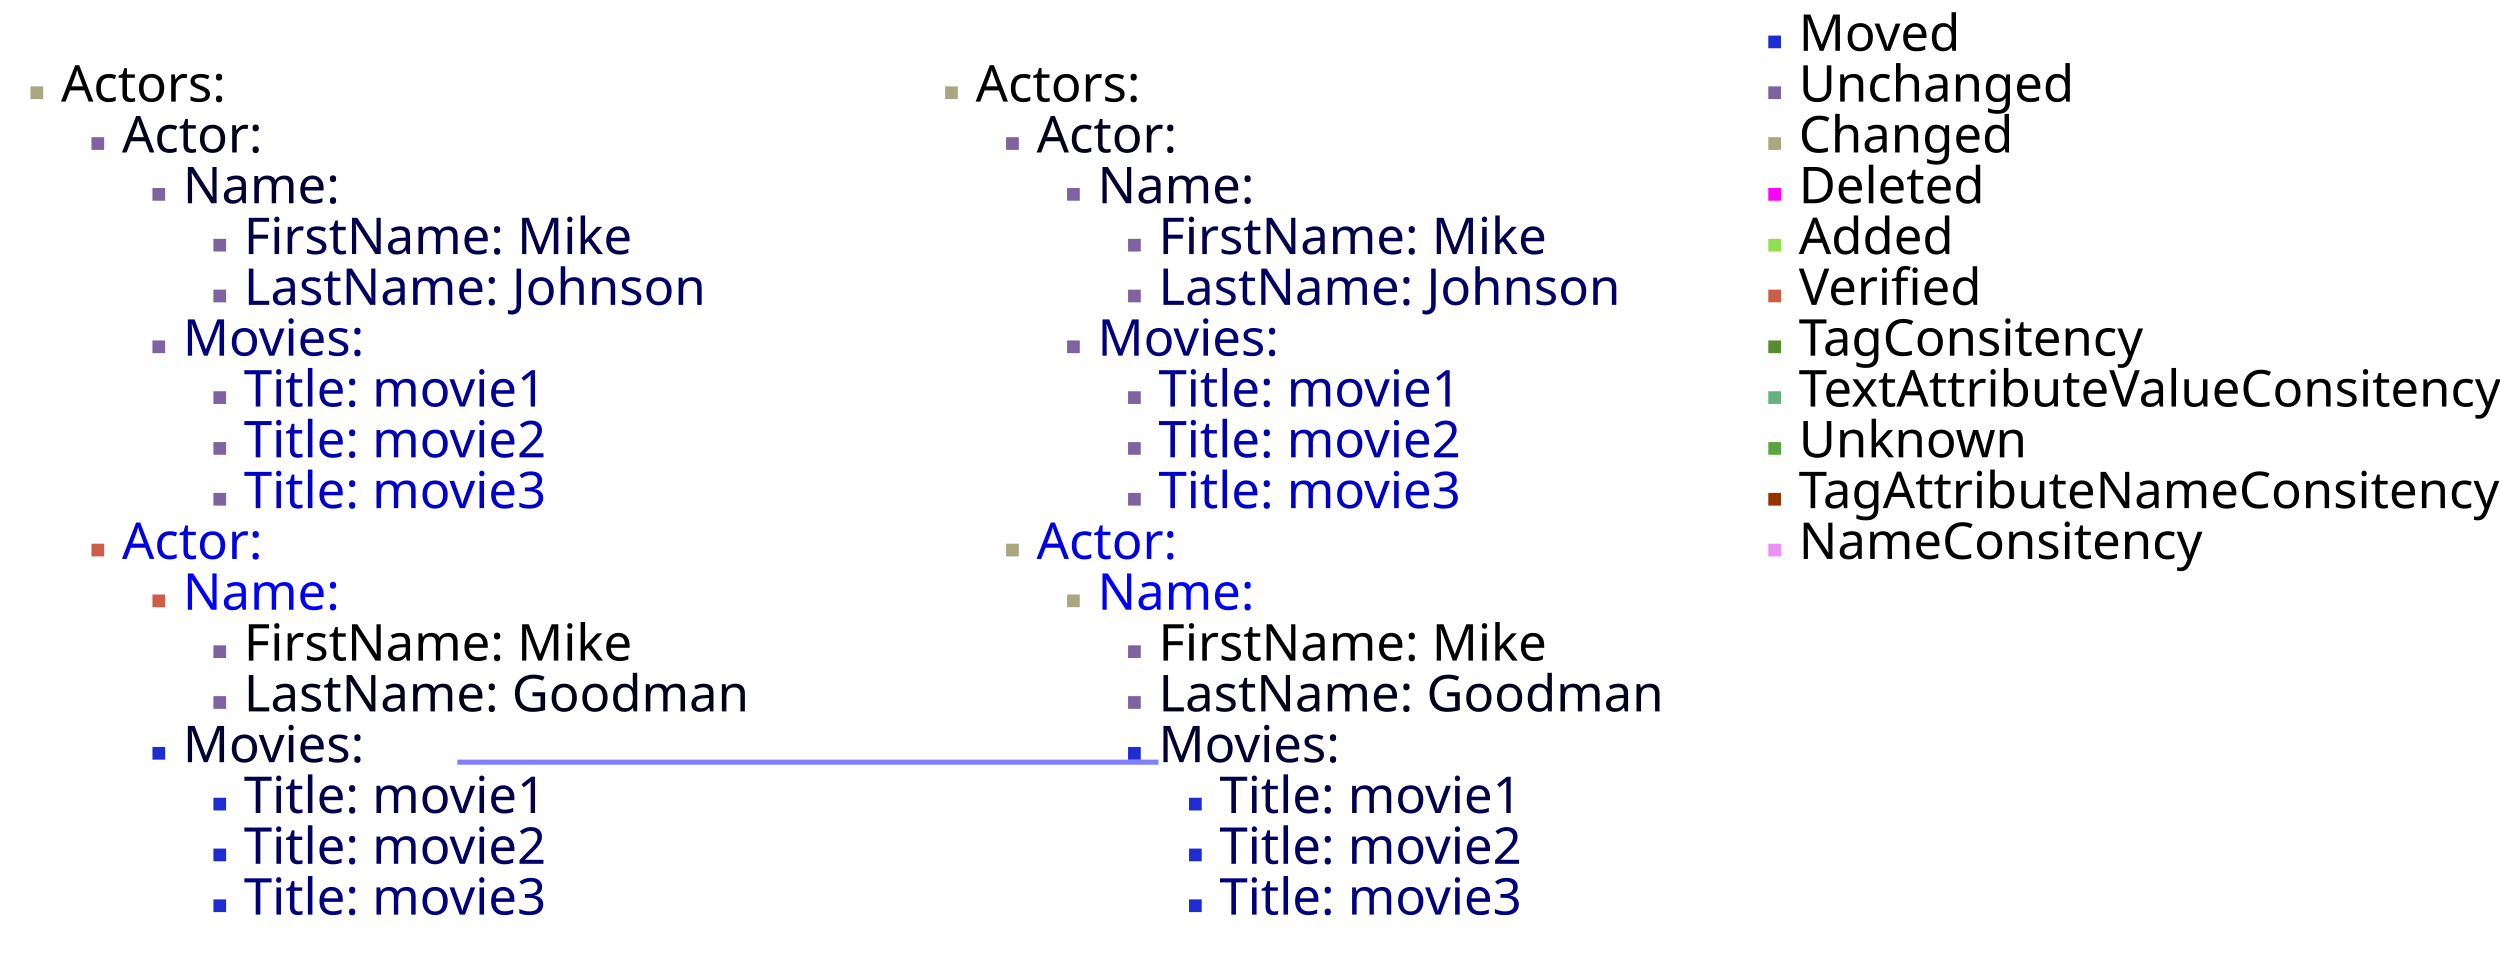
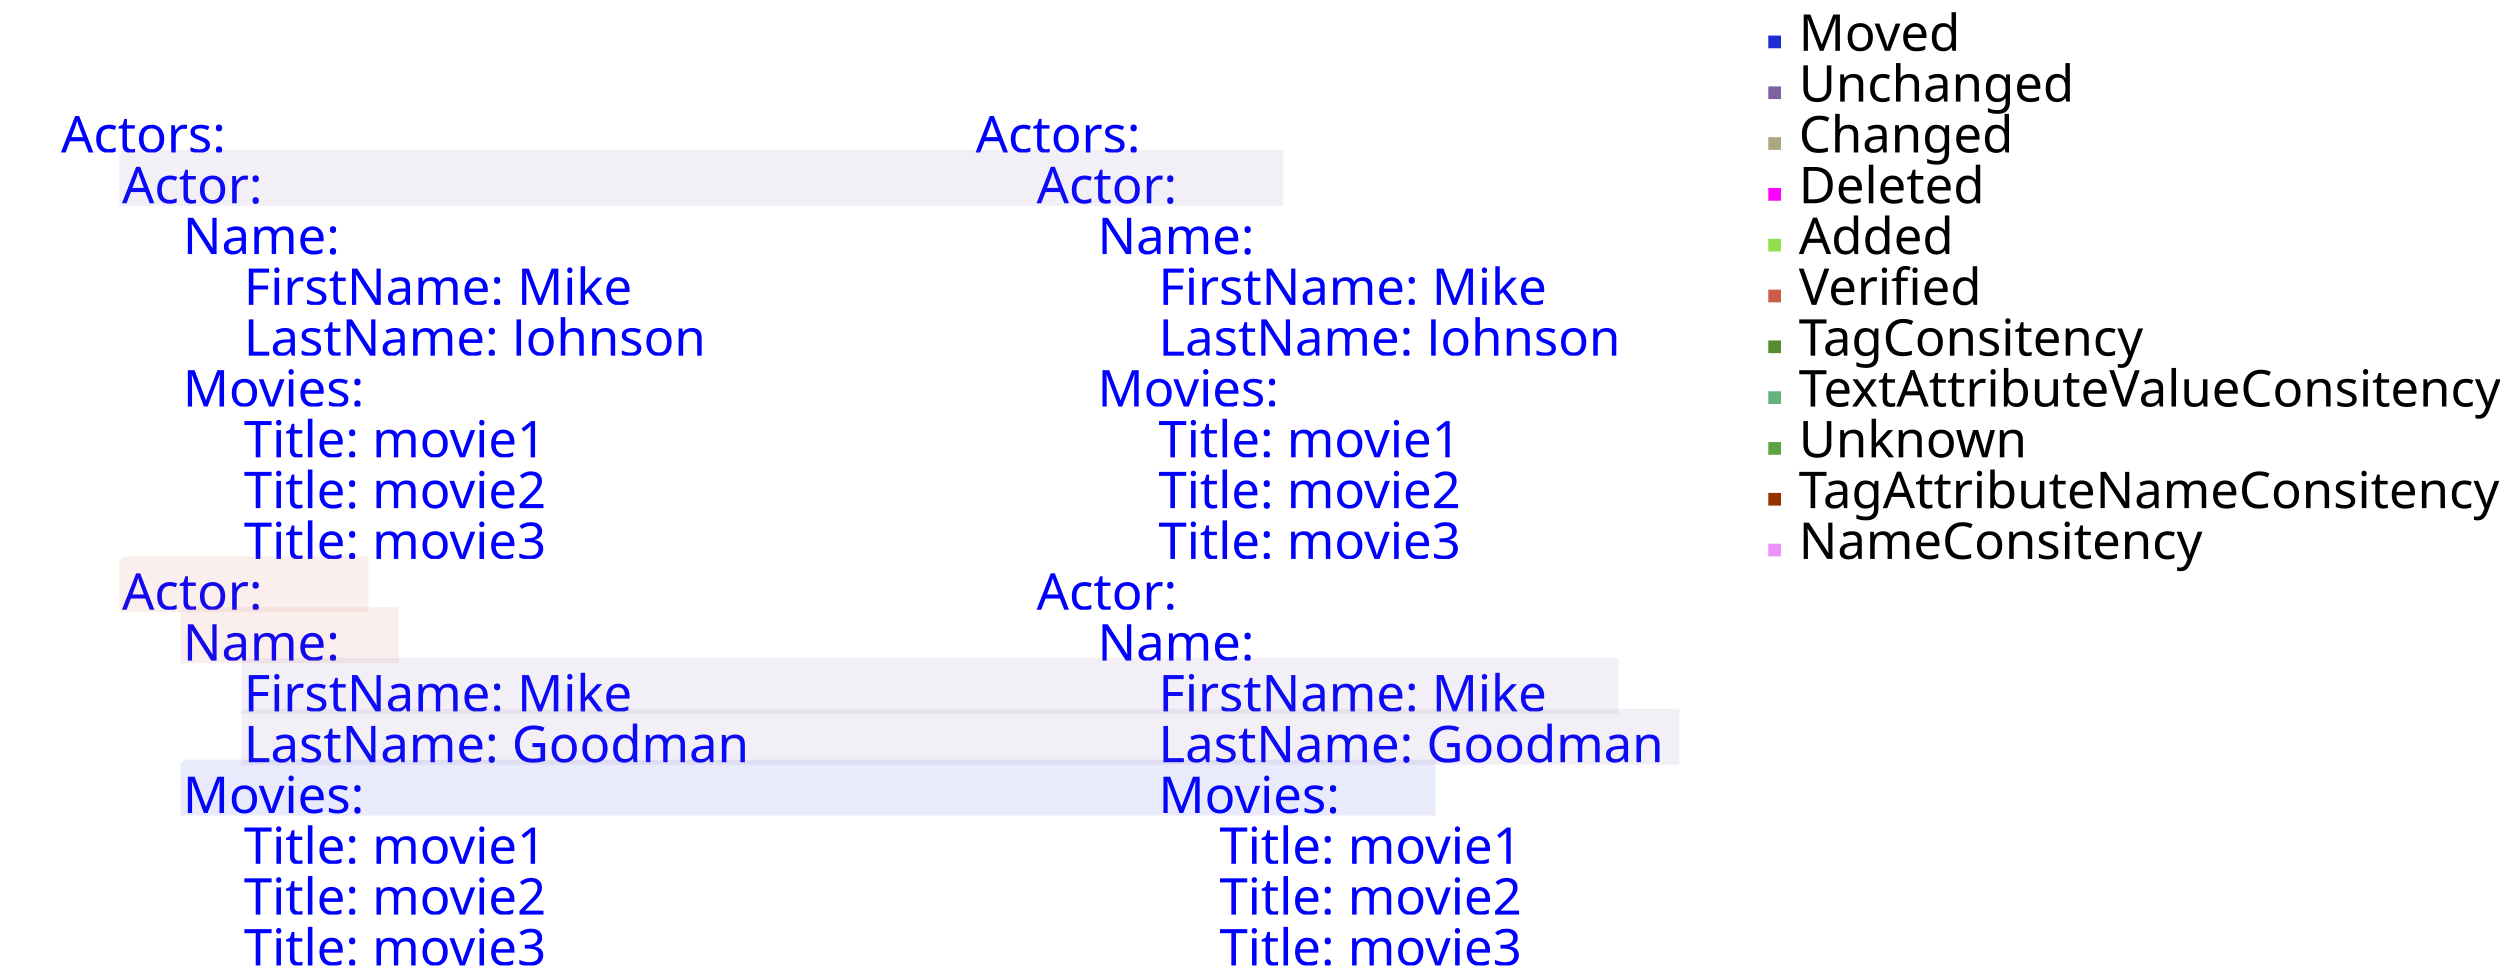
<svg xmlns="http://www.w3.org/2000/svg" baseProfile="full" height="190.0" version="1.1" viewBox="0,0,492.0,190.0" width="492.0">
  <defs />
  <svg baseProfile="full" height="100%" version="1.1" width="100%" x="0" y="0">
    <defs />
-     <rect fill="rgb(170,166,127)" height="2.5" width="2.5" x="6.0" y="17.0" />
-     <rect fill="rgb(126,98,161)" height="2.5" width="2.5" x="18.0" y="27.0" />
-     <rect fill="rgb(126,98,161)" height="2.5" width="2.5" x="30.0" y="37.0" />
-     <rect fill="rgb(126,98,161)" height="2.5" width="2.5" x="42.0" y="47.0" />
-     <rect fill="rgb(126,98,161)" height="2.5" width="2.5" x="42.0" y="57.0" />
-     <rect fill="rgb(126,98,161)" height="2.5" width="2.5" x="30.0" y="67.0" />
-     <rect fill="rgb(126,98,161)" height="2.5" width="2.5" x="42.0" y="77.0" />
-     <rect fill="rgb(126,98,161)" height="2.5" width="2.5" x="42.0" y="87.0" />
-     <rect fill="rgb(126,98,161)" height="2.5" width="2.5" x="42.0" y="97.0" />
-     <rect fill="rgb(205,93,71)" height="2.5" width="2.5" x="18.0" y="107.0" />
-     <rect fill="rgb(205,93,71)" height="2.5" width="2.5" x="30.0" y="117.0" />
-     <rect fill="rgb(126,98,161)" height="2.5" width="2.5" x="42.0" y="127.0" />
-     <rect fill="rgb(126,98,161)" height="2.5" width="2.5" x="42.0" y="137.0" />
-     <rect fill="rgb(30,45,210)" height="2.5" width="2.5" x="30.0" y="147.0" />
-     <rect fill="rgb(30,45,210)" height="2.5" width="2.5" x="42.0" y="157.0" />
-     <rect fill="rgb(30,45,210)" height="2.5" width="2.5" x="42.0" y="167.0" />
-     <rect fill="rgb(30,45,210)" height="2.5" width="2.5" x="42.0" y="177.0" />
-     <text font-family="Lucida Console" font-size="10" textLength="54.0" x="12.0" y="20.0">
-       <tspan fill="rgb(0,0,0)" x="12.0" y="20.0">Actors:  
- </tspan>
-     </text>
-     <text font-family="Lucida Console" font-size="10" textLength="48.0" x="24.0" y="30.0">
-       <tspan fill="rgb(0,0,25)" x="24.0" y="30.0">Actor:  
- </tspan>
-     </text>
-     <text font-family="Lucida Console" font-size="10" textLength="42.0" x="36.0" y="40.0">
-       <tspan fill="rgb(0,0,50)" x="36.0" y="40.0">Name:  
- </tspan>
-     </text>
-     <text font-family="Lucida Console" font-size="10" textLength="90.0" x="48.0" y="50.0">
-       <tspan fill="rgb(0,0,75)" x="48.0" y="50.0">FirstName: Mike</tspan>
-     </text>
-     <text font-family="Lucida Console" font-size="10" textLength="102.0" x="48.0" y="60.0">
-       <tspan fill="rgb(0,0,100)" x="48.0" y="60.0">LastName: Johnson</tspan>
-     </text>
-     <text font-family="Lucida Console" font-size="10" textLength="54.0" x="36.0" y="70.0">
-       <tspan fill="rgb(0,0,125)" x="36.0" y="70.0">Movies:  
- </tspan>
-     </text>
-     <text font-family="Lucida Console" font-size="10" textLength="78.0" x="48.0" y="80.0">
-       <tspan fill="rgb(0,0,150)" x="48.0" y="80.0">Title: 
+     <svg height="10.0" viewBox="0,0,54.0,10.0" width="54.0" x="12.0" y="20.0">
+       <defs />
+       <text font-family="Lucida Console" font-size="10" x="0" y="0">
+         <tspan fill="rgb(0,0,255)" x="0" y="10.0">Actors:  
+ </tspan>
+       </text>
+     </svg>
+     <svg height="10.0" viewBox="0,0,48.0,10.0" width="48.0" x="24.0" y="30.0">
+       <defs />
+       <text font-family="Lucida Console" font-size="10" x="0" y="0">
+         <tspan fill="rgb(0,0,255)" x="0" y="10.0">Actor:  
+ </tspan>
+       </text>
+     </svg>
+     <svg height="10.0" viewBox="0,0,42.0,10.0" width="42.0" x="36.0" y="40.0">
+       <defs />
+       <text font-family="Lucida Console" font-size="10" x="0" y="0">
+         <tspan fill="rgb(0,0,255)" x="0" y="10.0">Name:  
+ </tspan>
+       </text>
+     </svg>
+     <svg height="10.0" viewBox="0,0,90.0,10.0" width="90.0" x="48.0" y="50.0">
+       <defs />
+       <text font-family="Lucida Console" font-size="10" x="0" y="0">
+         <tspan fill="rgb(0,0,255)" x="0" y="10.0">FirstName: Mike</tspan>
+       </text>
+     </svg>
+     <svg height="10.0" viewBox="0,0,102.0,10.0" width="102.0" x="48.0" y="60.0">
+       <defs />
+       <text font-family="Lucida Console" font-size="10" x="0" y="0">
+         <tspan fill="rgb(0,0,255)" x="0" y="10.0">LastName: Johnson</tspan>
+       </text>
+     </svg>
+     <svg height="10.0" viewBox="0,0,54.0,10.0" width="54.0" x="36.0" y="70.0">
+       <defs />
+       <text font-family="Lucida Console" font-size="10" x="0" y="0">
+         <tspan fill="rgb(0,0,255)" x="0" y="10.0">Movies:  
+ </tspan>
+       </text>
+     </svg>
+     <svg height="10.0" viewBox="0,0,78.0,10.0" width="78.0" x="48.0" y="80.0">
+       <defs />
+       <text font-family="Lucida Console" font-size="10" x="0" y="0">
+         <tspan fill="rgb(0,0,255)" x="0" y="10.0">Title: 
movie1
</tspan>
-     </text>
-     <text font-family="Lucida Console" font-size="10" textLength="78.0" x="48.0" y="90.0">
-       <tspan fill="rgb(0,0,175)" x="48.0" y="90.0">Title: movie2</tspan>
-     </text>
-     <text font-family="Lucida Console" font-size="10" textLength="78.0" x="48.0" y="100.0">
-       <tspan fill="rgb(0,0,200)" x="48.0" y="100.0">Title: movie3</tspan>
-     </text>
-     <text font-family="Lucida Console" font-size="10" textLength="48.0" x="24.0" y="110.0">
-       <tspan fill="rgb(0,0,225)" x="24.0" y="110.0">Actor:  
- </tspan>
-     </text>
-     <text font-family="Lucida Console" font-size="10" textLength="42.0" x="36.0" y="120.0">
-       <tspan fill="rgb(0,0,250)" x="36.0" y="120.0">Name:  
- </tspan>
-     </text>
-     <text font-family="Lucida Console" font-size="10" textLength="90.0" x="48.0" y="130.0">
-       <tspan fill="rgb(0,0,0)" x="48.0" y="130.0">FirstName: 
+       </text>
+     </svg>
+     <svg height="10.0" viewBox="0,0,78.0,10.0" width="78.0" x="48.0" y="90.0">
+       <defs />
+       <text font-family="Lucida Console" font-size="10" x="0" y="0">
+         <tspan fill="rgb(0,0,255)" x="0" y="10.0">Title: movie2</tspan>
+       </text>
+     </svg>
+     <svg height="10.0" viewBox="0,0,78.0,10.0" width="78.0" x="48.0" y="100.0">
+       <defs />
+       <text font-family="Lucida Console" font-size="10" x="0" y="0">
+         <tspan fill="rgb(0,0,255)" x="0" y="10.0">Title: movie3</tspan>
+       </text>
+     </svg>
+     <svg height="10.0" viewBox="0,0,48.0,10.0" width="48.0" x="24.0" y="110.0">
+       <defs />
+       <text font-family="Lucida Console" font-size="10" x="0" y="0">
+         <tspan fill="rgb(0,0,255)" x="0" y="10.0">Actor:  
+ </tspan>
+       </text>
+     </svg>
+     <svg height="10.0" viewBox="0,0,42.0,10.0" width="42.0" x="36.0" y="120.0">
+       <defs />
+       <text font-family="Lucida Console" font-size="10" x="0" y="0">
+         <tspan fill="rgb(0,0,255)" x="0" y="10.0">Name:  
+ </tspan>
+       </text>
+     </svg>
+     <svg height="10.0" viewBox="0,0,90.0,10.0" width="90.0" x="48.0" y="130.0">
+       <defs />
+       <text font-family="Lucida Console" font-size="10" x="0" y="0">
+         <tspan fill="rgb(0,0,255)" x="0" y="10.0">FirstName: 
Mike
</tspan>
-     </text>
-     <text font-family="Lucida Console" font-size="10" textLength="102.0" x="48.0" y="140.0">
-       <tspan fill="rgb(0,0,25)" x="48.0" y="140.0">LastName: Goodman</tspan>
-     </text>
-     <text font-family="Lucida Console" font-size="10" textLength="54.0" x="36.0" y="150.0">
-       <tspan fill="rgb(0,0,50)" x="36.0" y="150.0">Movies:  
- </tspan>
-     </text>
-     <text font-family="Lucida Console" font-size="10" textLength="78.0" x="48.0" y="160.0">
-       <tspan fill="rgb(0,0,75)" x="48.0" y="160.0">Title: movie1</tspan>
-     </text>
-     <text font-family="Lucida Console" font-size="10" textLength="78.0" x="48.0" y="170.0">
-       <tspan fill="rgb(0,0,100)" x="48.0" y="170.0">Title: movie2</tspan>
-     </text>
-     <text font-family="Lucida Console" font-size="10" textLength="78.0" x="48.0" y="180.0">
-       <tspan fill="rgb(0,0,125)" x="48.0" y="180.0">Title: movie3</tspan>
-     </text>
+       </text>
+     </svg>
+     <svg height="10.0" viewBox="0,0,102.0,10.0" width="102.0" x="48.0" y="140.0">
+       <defs />
+       <text font-family="Lucida Console" font-size="10" x="0" y="0">
+         <tspan fill="rgb(0,0,255)" x="0" y="10.0">LastName: Goodman</tspan>
+       </text>
+     </svg>
+     <svg height="10.0" viewBox="0,0,54.0,10.0" width="54.0" x="36.0" y="150.0">
+       <defs />
+       <text font-family="Lucida Console" font-size="10" x="0" y="0">
+         <tspan fill="rgb(0,0,255)" x="0" y="10.0">Movies:  
+ </tspan>
+       </text>
+     </svg>
+     <svg height="10.0" viewBox="0,0,78.0,10.0" width="78.0" x="48.0" y="160.0">
+       <defs />
+       <text font-family="Lucida Console" font-size="10" x="0" y="0">
+         <tspan fill="rgb(0,0,255)" x="0" y="10.0">Title: movie1</tspan>
+       </text>
+     </svg>
+     <svg height="10.0" viewBox="0,0,78.0,10.0" width="78.0" x="48.0" y="170.0">
+       <defs />
+       <text font-family="Lucida Console" font-size="10" x="0" y="0">
+         <tspan fill="rgb(0,0,255)" x="0" y="10.0">Title: movie2</tspan>
+       </text>
+     </svg>
+     <svg height="10.0" viewBox="0,0,78.0,10.0" width="78.0" x="48.0" y="180.0">
+       <defs />
+       <text font-family="Lucida Console" font-size="10" x="0" y="0">
+         <tspan fill="rgb(0,0,255)" x="0" y="10.0">Title: movie3</tspan>
+       </text>
+     </svg>
  </svg>
  <svg baseProfile="full" height="100%" version="1.1" width="100%" x="180.0" y="0">
    <defs />
-     <rect fill="rgb(170,166,127)" height="2.5" width="2.5" x="6.0" y="17.0" />
-     <rect fill="rgb(126,98,161)" height="2.5" width="2.5" x="18.0" y="27.0" />
-     <rect fill="rgb(126,98,161)" height="2.5" width="2.5" x="30.0" y="37.0" />
-     <rect fill="rgb(126,98,161)" height="2.5" width="2.5" x="42.0" y="47.0" />
-     <rect fill="rgb(126,98,161)" height="2.5" width="2.5" x="42.0" y="57.0" />
-     <rect fill="rgb(126,98,161)" height="2.5" width="2.5" x="30.0" y="67.0" />
-     <rect fill="rgb(126,98,161)" height="2.5" width="2.5" x="42.0" y="77.0" />
-     <rect fill="rgb(126,98,161)" height="2.5" width="2.5" x="42.0" y="87.0" />
-     <rect fill="rgb(126,98,161)" height="2.5" width="2.5" x="42.0" y="97.0" />
-     <rect fill="rgb(170,166,127)" height="2.5" width="2.5" x="18.0" y="107.0" />
-     <rect fill="rgb(170,166,127)" height="2.5" width="2.5" x="30.0" y="117.0" />
-     <rect fill="rgb(126,98,161)" height="2.5" width="2.5" x="42.0" y="127.0" />
-     <rect fill="rgb(126,98,161)" height="2.5" width="2.5" x="42.0" y="137.0" />
-     <rect fill="rgb(30,45,210)" height="2.5" width="2.5" x="42.0" y="147.0" />
-     <rect fill="rgb(30,45,210)" height="2.5" width="2.5" x="54.0" y="157.0" />
-     <rect fill="rgb(30,45,210)" height="2.5" width="2.5" x="54.0" y="167.0" />
-     <rect fill="rgb(30,45,210)" height="2.5" width="2.5" x="54.0" y="177.0" />
-     <text font-family="Lucida Console" font-size="10" textLength="54.0" x="12.0" y="20.0">
-       <tspan fill="rgb(0,0,0)" x="12.0" y="20.0">Actors:  
- </tspan>
-     </text>
-     <text font-family="Lucida Console" font-size="10" textLength="48.0" x="24.0" y="30.0">
-       <tspan fill="rgb(0,0,25)" x="24.0" y="30.0">Actor:  
- </tspan>
-     </text>
-     <text font-family="Lucida Console" font-size="10" textLength="42.0" x="36.0" y="40.0">
-       <tspan fill="rgb(0,0,50)" x="36.0" y="40.0">Name:  
- </tspan>
-     </text>
-     <text font-family="Lucida Console" font-size="10" textLength="90.0" x="48.0" y="50.0">
-       <tspan fill="rgb(0,0,75)" x="48.0" y="50.0">FirstName: Mike</tspan>
-     </text>
-     <text font-family="Lucida Console" font-size="10" textLength="102.0" x="48.0" y="60.0">
-       <tspan fill="rgb(0,0,100)" x="48.0" y="60.0">LastName: Johnson</tspan>
-     </text>
-     <text font-family="Lucida Console" font-size="10" textLength="54.0" x="36.0" y="70.0">
-       <tspan fill="rgb(0,0,125)" x="36.0" y="70.0">Movies:  
- </tspan>
-     </text>
-     <text font-family="Lucida Console" font-size="10" textLength="78.0" x="48.0" y="80.0">
-       <tspan fill="rgb(0,0,150)" x="48.0" y="80.0">Title: 
+     <svg height="10.0" viewBox="0,0,54.0,10.0" width="54.0" x="12.0" y="20.0">
+       <defs />
+       <text font-family="Lucida Console" font-size="10" x="0" y="0">
+         <tspan fill="rgb(0,0,255)" x="0" y="10.0">Actors:  
+ </tspan>
+       </text>
+     </svg>
+     <svg height="10.0" viewBox="0,0,48.0,10.0" width="48.0" x="24.0" y="30.0">
+       <defs />
+       <text font-family="Lucida Console" font-size="10" x="0" y="0">
+         <tspan fill="rgb(0,0,255)" x="0" y="10.0">Actor:  
+ </tspan>
+       </text>
+     </svg>
+     <svg height="10.0" viewBox="0,0,42.0,10.0" width="42.0" x="36.0" y="40.0">
+       <defs />
+       <text font-family="Lucida Console" font-size="10" x="0" y="0">
+         <tspan fill="rgb(0,0,255)" x="0" y="10.0">Name:  
+ </tspan>
+       </text>
+     </svg>
+     <svg height="10.0" viewBox="0,0,90.0,10.0" width="90.0" x="48.0" y="50.0">
+       <defs />
+       <text font-family="Lucida Console" font-size="10" x="0" y="0">
+         <tspan fill="rgb(0,0,255)" x="0" y="10.0">FirstName: Mike</tspan>
+       </text>
+     </svg>
+     <svg height="10.0" viewBox="0,0,102.0,10.0" width="102.0" x="48.0" y="60.0">
+       <defs />
+       <text font-family="Lucida Console" font-size="10" x="0" y="0">
+         <tspan fill="rgb(0,0,255)" x="0" y="10.0">LastName: Johnson</tspan>
+       </text>
+     </svg>
+     <svg height="10.0" viewBox="0,0,54.0,10.0" width="54.0" x="36.0" y="70.0">
+       <defs />
+       <text font-family="Lucida Console" font-size="10" x="0" y="0">
+         <tspan fill="rgb(0,0,255)" x="0" y="10.0">Movies:  
+ </tspan>
+       </text>
+     </svg>
+     <svg height="10.0" viewBox="0,0,78.0,10.0" width="78.0" x="48.0" y="80.0">
+       <defs />
+       <text font-family="Lucida Console" font-size="10" x="0" y="0">
+         <tspan fill="rgb(0,0,255)" x="0" y="10.0">Title: 
movie1
</tspan>
-     </text>
-     <text font-family="Lucida Console" font-size="10" textLength="78.0" x="48.0" y="90.0">
-       <tspan fill="rgb(0,0,175)" x="48.0" y="90.0">Title: movie2</tspan>
-     </text>
-     <text font-family="Lucida Console" font-size="10" textLength="78.0" x="48.0" y="100.0">
-       <tspan fill="rgb(0,0,200)" x="48.0" y="100.0">Title: movie3</tspan>
-     </text>
-     <text font-family="Lucida Console" font-size="10" textLength="48.0" x="24.0" y="110.0">
-       <tspan fill="rgb(0,0,225)" x="24.0" y="110.0">Actor:  
- </tspan>
-     </text>
-     <text font-family="Lucida Console" font-size="10" textLength="42.0" x="36.0" y="120.0">
-       <tspan fill="rgb(0,0,250)" x="36.0" y="120.0">Name:  
- </tspan>
-     </text>
-     <text font-family="Lucida Console" font-size="10" textLength="90.0" x="48.0" y="130.0">
-       <tspan fill="rgb(0,0,0)" x="48.0" y="130.0">FirstName: 
+       </text>
+     </svg>
+     <svg height="10.0" viewBox="0,0,78.0,10.0" width="78.0" x="48.0" y="90.0">
+       <defs />
+       <text font-family="Lucida Console" font-size="10" x="0" y="0">
+         <tspan fill="rgb(0,0,255)" x="0" y="10.0">Title: movie2</tspan>
+       </text>
+     </svg>
+     <svg height="10.0" viewBox="0,0,78.0,10.0" width="78.0" x="48.0" y="100.0">
+       <defs />
+       <text font-family="Lucida Console" font-size="10" x="0" y="0">
+         <tspan fill="rgb(0,0,255)" x="0" y="10.0">Title: movie3</tspan>
+       </text>
+     </svg>
+     <svg height="10.0" viewBox="0,0,48.0,10.0" width="48.0" x="24.0" y="110.0">
+       <defs />
+       <text font-family="Lucida Console" font-size="10" x="0" y="0">
+         <tspan fill="rgb(0,0,255)" x="0" y="10.0">Actor:  
+ </tspan>
+       </text>
+     </svg>
+     <svg height="10.0" viewBox="0,0,42.0,10.0" width="42.0" x="36.0" y="120.0">
+       <defs />
+       <text font-family="Lucida Console" font-size="10" x="0" y="0">
+         <tspan fill="rgb(0,0,255)" x="0" y="10.0">Name:  
+ </tspan>
+       </text>
+     </svg>
+     <svg height="10.0" viewBox="0,0,90.0,10.0" width="90.0" x="48.0" y="130.0">
+       <defs />
+       <text font-family="Lucida Console" font-size="10" x="0" y="0">
+         <tspan fill="rgb(0,0,255)" x="0" y="10.0">FirstName: 
Mike
</tspan>
-     </text>
-     <text font-family="Lucida Console" font-size="10" textLength="102.0" x="48.0" y="140.0">
-       <tspan fill="rgb(0,0,25)" x="48.0" y="140.0">LastName: Goodman</tspan>
-     </text>
-     <text font-family="Lucida Console" font-size="10" textLength="54.0" x="48.0" y="150.0">
-       <tspan fill="rgb(0,0,50)" x="48.0" y="150.0">Movies:  
- </tspan>
-     </text>
-     <text font-family="Lucida Console" font-size="10" textLength="78.0" x="60.0" y="160.0">
-       <tspan fill="rgb(0,0,75)" x="60.0" y="160.0">Title: movie1</tspan>
-     </text>
-     <text font-family="Lucida Console" font-size="10" textLength="78.0" x="60.0" y="170.0">
-       <tspan fill="rgb(0,0,100)" x="60.0" y="170.0">Title: movie2</tspan>
-     </text>
-     <text font-family="Lucida Console" font-size="10" textLength="78.0" x="60.0" y="180.0">
-       <tspan fill="rgb(0,0,125)" x="60.0" y="180.0">Title: movie3</tspan>
-     </text>
+       </text>
+     </svg>
+     <svg height="10.0" viewBox="0,0,102.0,10.0" width="102.0" x="48.0" y="140.0">
+       <defs />
+       <text font-family="Lucida Console" font-size="10" x="0" y="0">
+         <tspan fill="rgb(0,0,255)" x="0" y="10.0">LastName: Goodman</tspan>
+       </text>
+     </svg>
+     <svg height="10.0" viewBox="0,0,54.0,10.0" width="54.0" x="48.0" y="150.0">
+       <defs />
+       <text font-family="Lucida Console" font-size="10" x="0" y="0">
+         <tspan fill="rgb(0,0,255)" x="0" y="10.0">Movies:  
+ </tspan>
+       </text>
+     </svg>
+     <svg height="10.0" viewBox="0,0,78.0,10.0" width="78.0" x="60.0" y="160.0">
+       <defs />
+       <text font-family="Lucida Console" font-size="10" x="0" y="0">
+         <tspan fill="rgb(0,0,255)" x="0" y="10.0">Title: movie1</tspan>
+       </text>
+     </svg>
+     <svg height="10.0" viewBox="0,0,78.0,10.0" width="78.0" x="60.0" y="170.0">
+       <defs />
+       <text font-family="Lucida Console" font-size="10" x="0" y="0">
+         <tspan fill="rgb(0,0,255)" x="0" y="10.0">Title: movie2</tspan>
+       </text>
+     </svg>
+     <svg height="10.0" viewBox="0,0,78.0,10.0" width="78.0" x="60.0" y="180.0">
+       <defs />
+       <text font-family="Lucida Console" font-size="10" x="0" y="0">
+         <tspan fill="rgb(0,0,255)" x="0" y="10.0">Title: movie3</tspan>
+       </text>
+     </svg>
  </svg>
  <svg baseProfile="full" height="100%" version="1.1" width="100%" x="330.0" y="0">
    <defs />
    <text fill="rgb(0,0,0)" font-family="Lucida Console" font-size="10" x="24.0" y="10.0">Moved</text>
    <rect fill="rgb(30,45,210)" height="2.5" width="2.5" x="18.0" y="7.0" />
    <text fill="rgb(0,0,0)" font-family="Lucida Console" font-size="10" x="24.0" y="20.0">Unchanged</text>
    <rect fill="rgb(126,98,161)" height="2.5" width="2.5" x="18.0" y="17.0" />
    <text fill="rgb(0,0,0)" font-family="Lucida Console" font-size="10" x="24.0" y="30.0">Changed</text>
    <rect fill="rgb(170,166,127)" height="2.5" width="2.5" x="18.0" y="27.0" />
    <text fill="rgb(0,0,0)" font-family="Lucida Console" font-size="10" x="24.0" y="40.0">Deleted</text>
    <rect fill="rgb(255,0,255)" height="2.5" width="2.5" x="18.0" y="37.0" />
    <text fill="rgb(0,0,0)" font-family="Lucida Console" font-size="10" x="24.0" y="50.0">Added</text>
    <rect fill="rgb(145,223,78)" height="2.5" width="2.5" x="18.0" y="47.0" />
    <text fill="rgb(0,0,0)" font-family="Lucida Console" font-size="10" x="24.0" y="60.0">Verified</text>
    <rect fill="rgb(205,93,71)" height="2.5" width="2.5" x="18.0" y="57.0" />
    <text fill="rgb(0,0,0)" font-family="Lucida Console" font-size="10" x="24.0" y="70.0">TagConsitency</text>
    <rect fill="rgb(85,141,48)" height="2.5" width="2.5" x="18.0" y="67.0" />
    <text fill="rgb(0,0,0)" font-family="Lucida Console" font-size="10" x="24.0" y="80.0">TextAttributeValueConsitency</text>
    <rect fill="rgb(102,178,126)" height="2.5" width="2.5" x="18.0" y="77.0" />
    <text fill="rgb(0,0,0)" font-family="Lucida Console" font-size="10" x="24.0" y="90.0">Unknown</text>
    <rect fill="rgb(92,163,67)" height="2.5" width="2.5" x="18.0" y="87.0" />
    <text fill="rgb(0,0,0)" font-family="Lucida Console" font-size="10" x="24.0" y="100.0">TagAttributeNameConsitency</text>
    <rect fill="rgb(150,50,0)" height="2.5" width="2.5" x="18.0" y="97.0" />
    <text fill="rgb(0,0,0)" font-family="Lucida Console" font-size="10" x="24.0" y="110.0">NameConsitency</text>
    <rect fill="rgb(236,145,248)" height="2.5" width="2.5" x="18.0" y="107.0" />
  </svg>
-   <polyline fill="none" opacity="0.5" points="90.0,150.0 165.0,150.0 214.2,150.0 228.0,150.0" stroke="rgb(0,0,255)" stroke-width="1" />
+   <polyline fill="rgb(30,45,210)" opacity="0.1" points="36.0,150.0 150.0,150.0 180.0,150.0 282.0,150.0 282.0,160.0 180.0,160.0 150.0,160.0 36.0,160.0 36.0,150.0" stroke="rgb(30,45,210)" stroke-width="1" />
+   <polyline fill="rgb(126,98,161)" opacity="0.1" points="24.0,30.0 150.0,30.0 180.0,30.0 252.0,30.0 252.0,40.0 180.0,40.0 150.0,40.0 24.0,40.0 24.0,30.0" stroke="rgb(126,98,161)" stroke-width="1" />
+   <polyline fill="rgb(126,98,161)" opacity="0.1" points="48.0,130.0 150.0,130.0 180.0,130.0 318.0,130.0 318.0,140.0 180.0,140.0 150.0,140.0 48.0,140.0 48.0,130.0" stroke="rgb(126,98,161)" stroke-width="1" />
+   <polyline fill="rgb(126,98,161)" opacity="0.1" points="48.0,140.0 150.0,140.0 180.0,140.0 330.0,140.0 330.0,150.0 180.0,150.0 150.0,150.0 48.0,150.0 48.0,140.0" stroke="rgb(126,98,161)" stroke-width="1" />
+   <polyline fill="rgb(205,93,71)" opacity="0.1" points="24.0,110.0 72.0,110.0 72.0,120.0 24.0,120.0 24.0,110.0" stroke="rgb(205,93,71)" stroke-width="1" />
+   <polyline fill="rgb(205,93,71)" opacity="0.1" points="36.0,120.0 78.0,120.0 78.0,130.0 36.0,130.0 36.0,120.0" stroke="rgb(205,93,71)" stroke-width="1" />
</svg>
